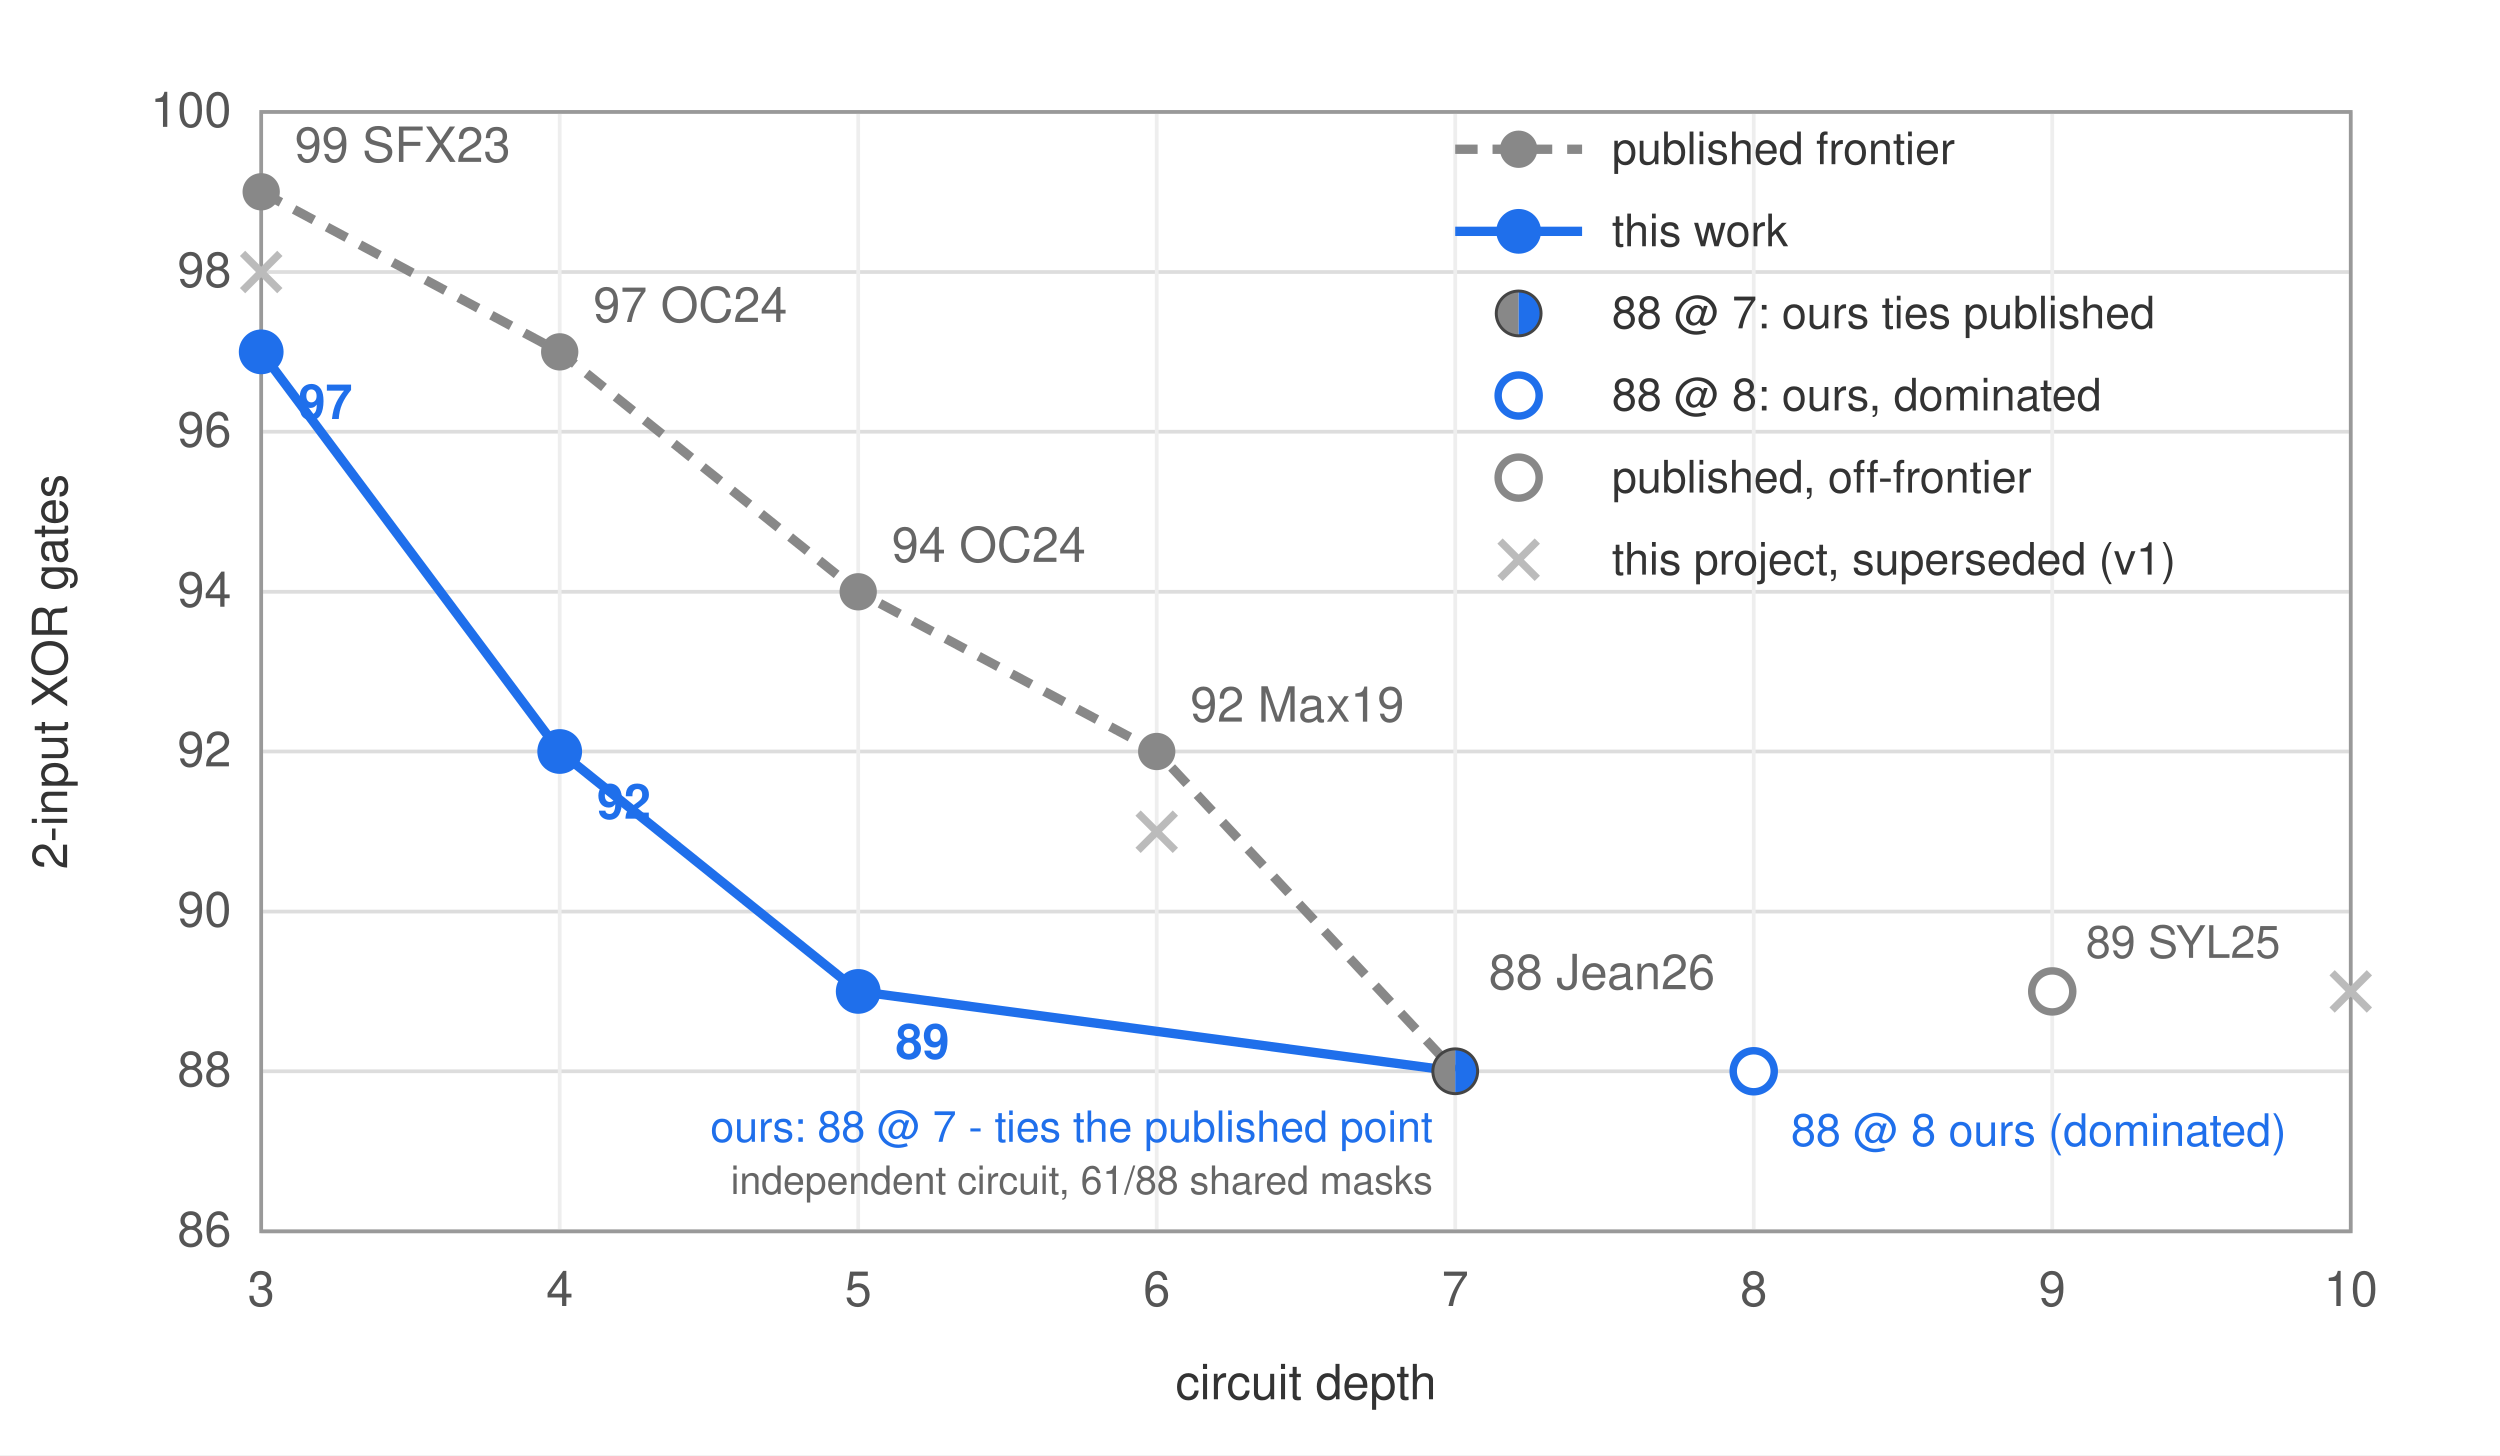
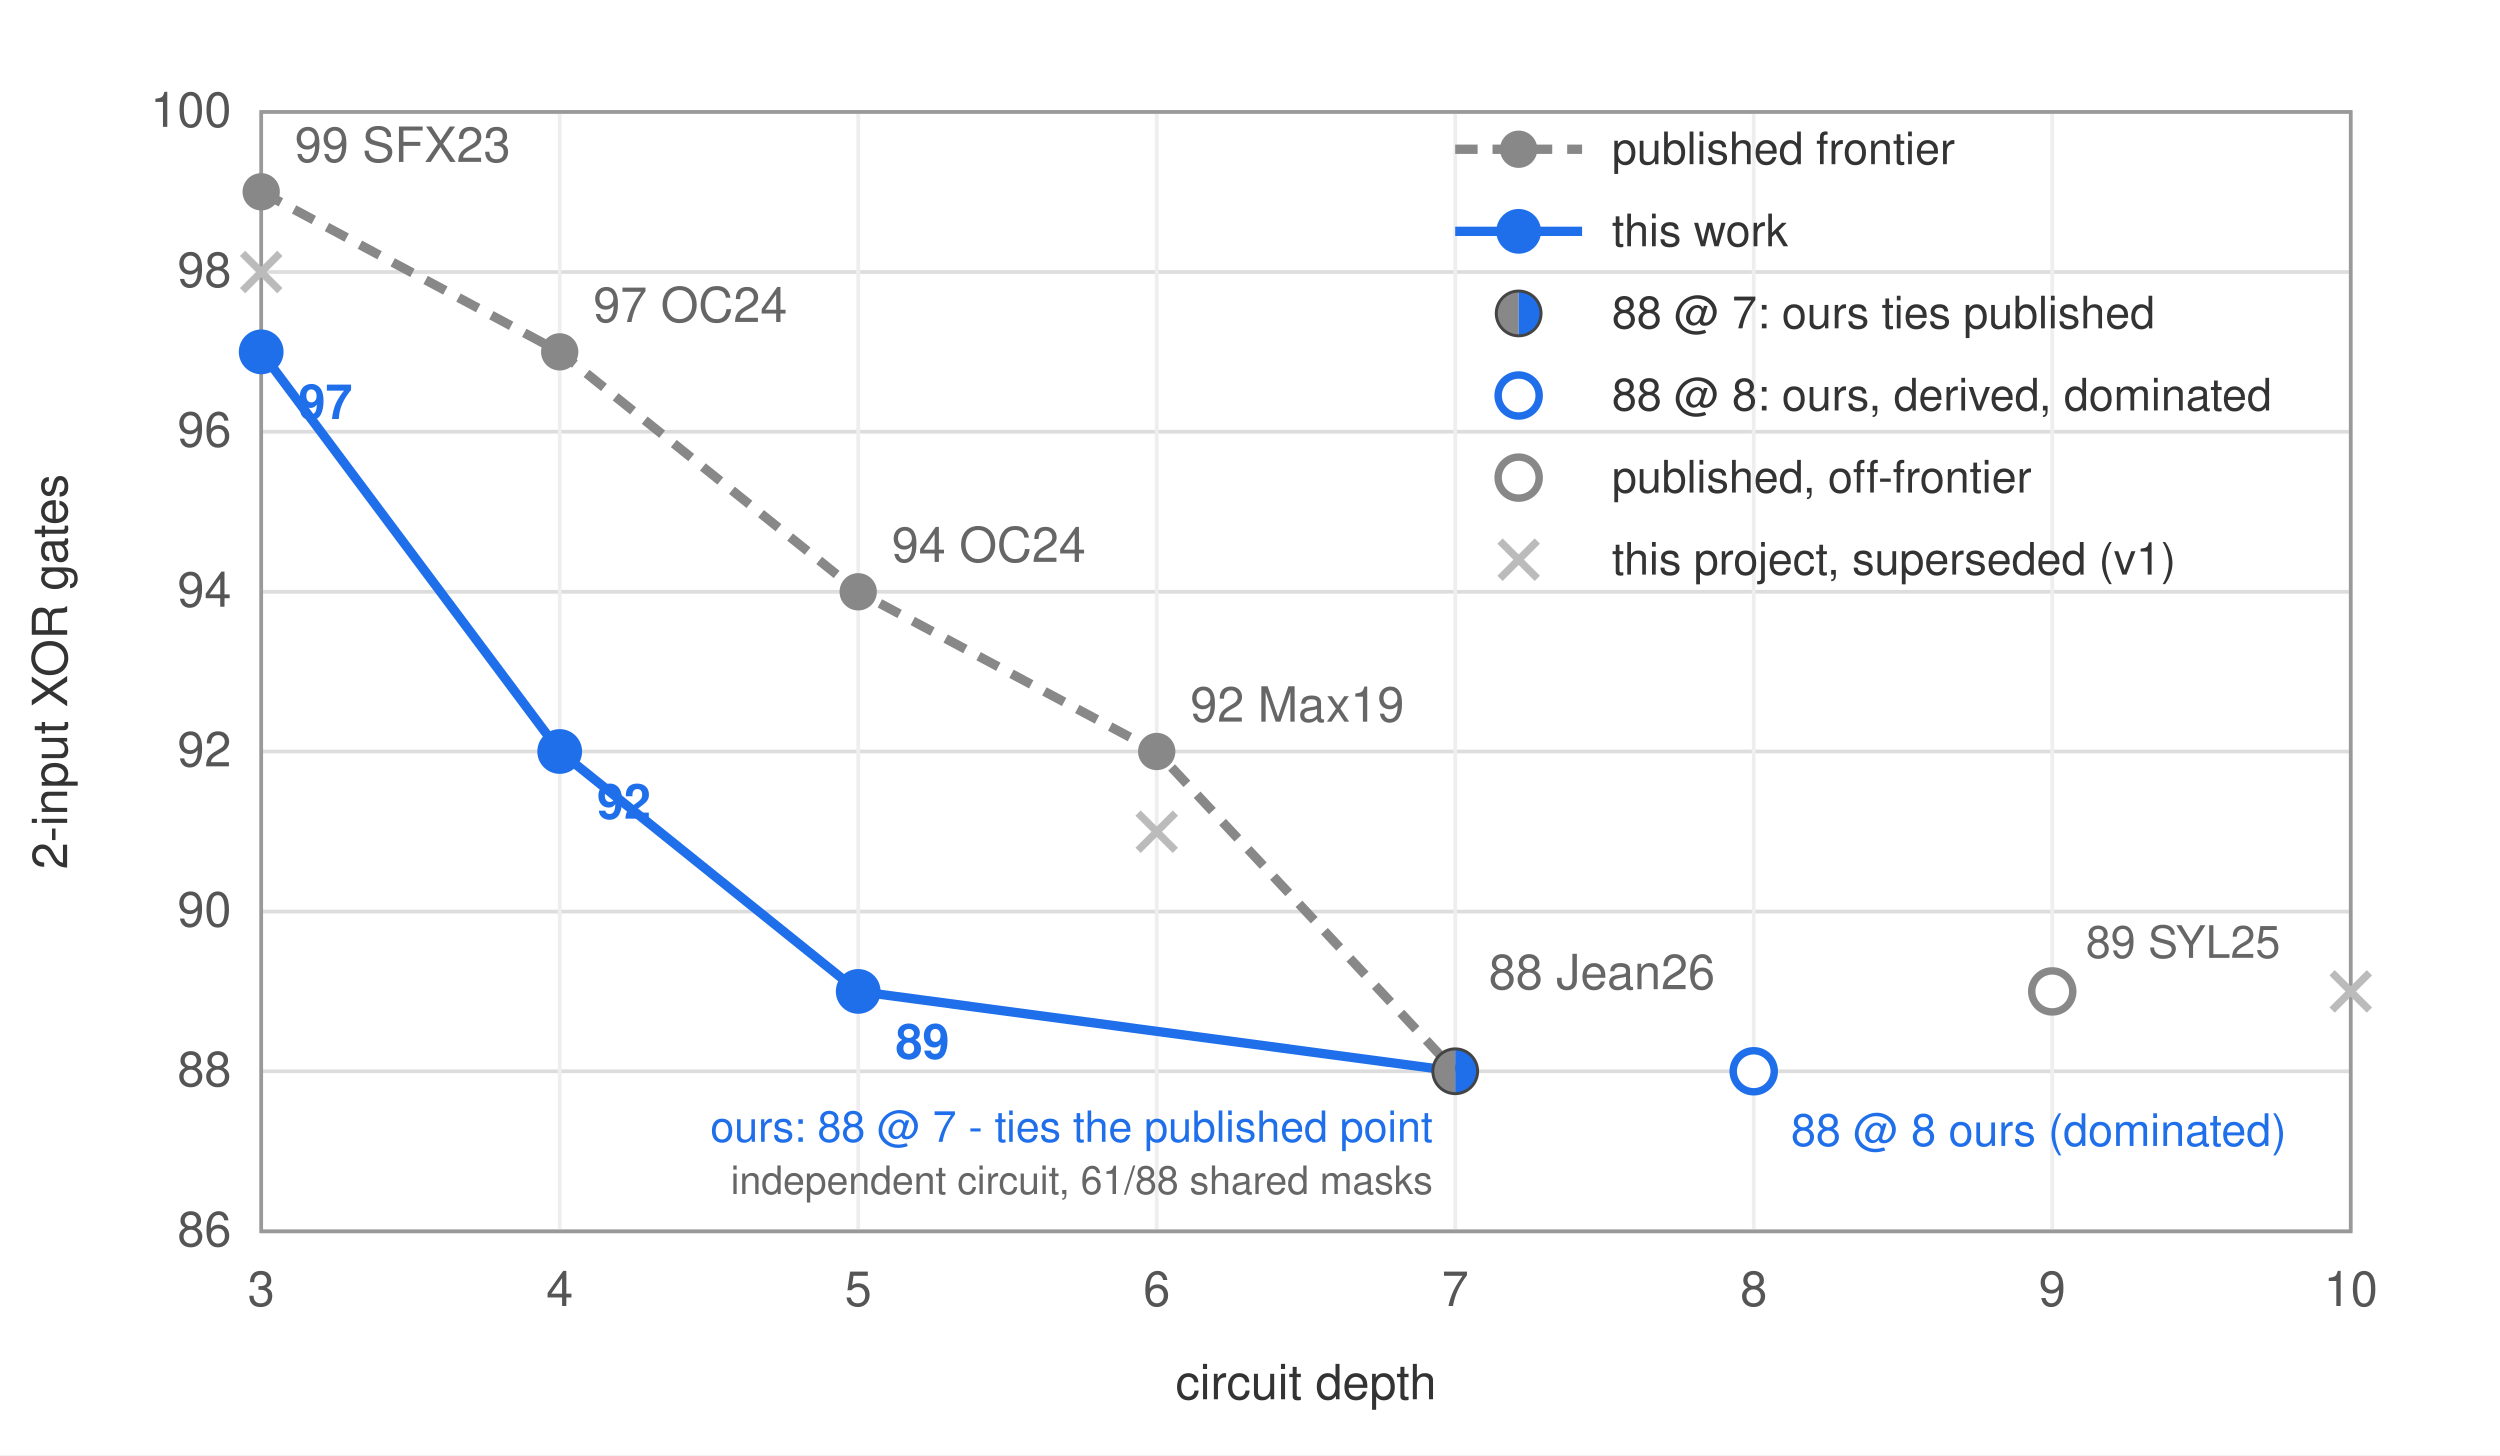
<svg xmlns="http://www.w3.org/2000/svg" viewBox="0 0 670 390" font-family="Helvetica,Arial,sans-serif" font-size="13" role="img" aria-labelledby="ftitle fdesc">
  <rect x="0" y="0" width="670" height="390" fill="white" />
  <line x1="70" y1="330.0" x2="630" y2="330.0" stroke="#dddddd" stroke-width="1" />
  <text x="62" y="334.0" text-anchor="end" fill="#555555">86</text>
  <line x1="70" y1="287.1" x2="630" y2="287.1" stroke="#dddddd" stroke-width="1" />
  <text x="62" y="291.1" text-anchor="end" fill="#555555">88</text>
  <line x1="70" y1="244.3" x2="630" y2="244.3" stroke="#dddddd" stroke-width="1" />
  <text x="62" y="248.3" text-anchor="end" fill="#555555">90</text>
  <line x1="70" y1="201.4" x2="630" y2="201.4" stroke="#dddddd" stroke-width="1" />
  <text x="62" y="205.4" text-anchor="end" fill="#555555">92</text>
  <line x1="70" y1="158.6" x2="630" y2="158.6" stroke="#dddddd" stroke-width="1" />
  <text x="62" y="162.6" text-anchor="end" fill="#555555">94</text>
  <line x1="70" y1="115.7" x2="630" y2="115.7" stroke="#dddddd" stroke-width="1" />
  <text x="62" y="119.7" text-anchor="end" fill="#555555">96</text>
  <line x1="70" y1="72.9" x2="630" y2="72.9" stroke="#dddddd" stroke-width="1" />
  <text x="62" y="76.9" text-anchor="end" fill="#555555">98</text>
  <line x1="70" y1="30.0" x2="630" y2="30.0" stroke="#dddddd" stroke-width="1" />
  <text x="62" y="34.0" text-anchor="end" fill="#555555">100</text>
  <line x1="70.0" y1="30" x2="70.0" y2="330" stroke="#eeeeee" stroke-width="1" />
  <text x="70.0" y="350" text-anchor="middle" fill="#555555">3</text>
  <line x1="150.0" y1="30" x2="150.0" y2="330" stroke="#eeeeee" stroke-width="1" />
  <text x="150.0" y="350" text-anchor="middle" fill="#555555">4</text>
  <line x1="230.0" y1="30" x2="230.0" y2="330" stroke="#eeeeee" stroke-width="1" />
  <text x="230.0" y="350" text-anchor="middle" fill="#555555">5</text>
  <line x1="310.0" y1="30" x2="310.0" y2="330" stroke="#eeeeee" stroke-width="1" />
  <text x="310.0" y="350" text-anchor="middle" fill="#555555">6</text>
  <line x1="390.0" y1="30" x2="390.0" y2="330" stroke="#eeeeee" stroke-width="1" />
  <text x="390.0" y="350" text-anchor="middle" fill="#555555">7</text>
  <line x1="470.0" y1="30" x2="470.0" y2="330" stroke="#eeeeee" stroke-width="1" />
  <text x="470.0" y="350" text-anchor="middle" fill="#555555">8</text>
  <line x1="550.0" y1="30" x2="550.0" y2="330" stroke="#eeeeee" stroke-width="1" />
  <text x="550.0" y="350" text-anchor="middle" fill="#555555">9</text>
  <line x1="630.0" y1="30" x2="630.0" y2="330" stroke="#eeeeee" stroke-width="1" />
  <text x="630.0" y="350" text-anchor="middle" fill="#555555">10</text>
  <rect x="70" y="30" width="560" height="300" fill="none" stroke="#999999" />
  <text x="350" y="375" text-anchor="middle" fill="#333333">circuit depth</text>
  <text x="18" y="180" text-anchor="middle" fill="#333333" transform="rotate(-90 18 180)">2-input XOR gates</text>
  <polyline points="70.0,51.4 150.0,94.3 230.0,158.6 310.0,201.4 390.0,287.1" fill="none" stroke="#888888" stroke-width="2.5" stroke-dasharray="6,4" />
  <circle cx="70.0" cy="51.4" r="5" fill="#888888" />
  <text x="79.0" y="43.4" fill="#666666">99 SFX23</text>
  <circle cx="150.0" cy="94.3" r="5" fill="#888888" />
  <text x="159.0" y="86.3" fill="#666666">97 OC24</text>
  <circle cx="230.0" cy="158.6" r="5" fill="#888888" />
  <text x="239.0" y="150.6" fill="#666666">94 OC24</text>
  <circle cx="310.0" cy="201.4" r="5" fill="#888888" />
  <text x="319.0" y="193.4" fill="#666666">92 Max19</text>
  <text x="399.0" y="265.1" fill="#666666">88 Jean26</text>
  <circle cx="550.0" cy="265.7" r="5.5" fill="#ffffff" stroke="#888888" stroke-width="2" />
  <text x="559.0" y="256.7" font-size="12" fill="#666666">89 SYL25</text>
  <path d="M65.0 67.9 L75.0 77.9 M65.0 77.9 L75.0 67.9" stroke="#bbbbbb" stroke-width="2" />
  <path d="M305.0 217.9 L315.0 227.9 M305.0 227.9 L315.0 217.9" stroke="#bbbbbb" stroke-width="2" />
  <path d="M625.0 260.7 L635.0 270.7 M625.0 270.7 L635.0 260.7" stroke="#bbbbbb" stroke-width="2" />
  <polyline points="70.0,94.3 150.0,201.4 230.0,265.7 390.0,287.1" fill="none" stroke="#1f6feb" stroke-width="2.5" />
  <circle cx="70.0" cy="94.3" r="6" fill="#1f6feb" />
  <text x="80.0" y="112.3" font-weight="bold" fill="#1f6feb">97</text>
  <circle cx="150.0" cy="201.4" r="6" fill="#1f6feb" />
  <text x="160.0" y="219.4" font-weight="bold" fill="#1f6feb">92</text>
  <circle cx="230.0" cy="265.7" r="6" fill="#1f6feb" />
  <text x="240.0" y="283.7" font-weight="bold" fill="#1f6feb">89</text>
  <path d="M390.0 281.1 A6 6 0 0 0 390.0 293.1 Z" fill="#888888" />
  <path d="M390.0 281.1 A6 6 0 0 1 390.0 293.1 Z" fill="#1f6feb" />
  <circle cx="390.0" cy="287.1" r="6" fill="none" stroke="#444444" stroke-width="0.8" />
  <text x="384.0" y="306" text-anchor="end" font-size="11.5" fill="#1f6feb">ours: 88 @ 7 - ties the published point</text>
  <text x="384.0" y="320" text-anchor="end" font-size="10.5" fill="#666666">independent circuit, 61/88 shared masks</text>
  <circle cx="470.0" cy="287.1" r="5.5" fill="#ffffff" stroke="#1f6feb" stroke-width="2" />
  <text x="480.0" y="307.1" font-size="12" fill="#1f6feb">88 @ 8 ours (dominated)</text>
  <line x1="390" y1="40" x2="424" y2="40" stroke="#888888" stroke-width="2.5" stroke-dasharray="6,4" />
  <circle cx="407.0" cy="40.0" r="5" fill="#888888" />
  <text x="432" y="44" font-size="12" fill="#333333">published frontier</text>
  <line x1="390" y1="62" x2="424" y2="62" stroke="#1f6feb" stroke-width="2.5" />
  <circle cx="407.0" cy="62.0" r="6" fill="#1f6feb" />
  <text x="432" y="66" font-size="12" fill="#333333">this work</text>
  <path d="M407.0 78.0 A6 6 0 0 0 407.0 90.0 Z" fill="#888888" />
  <path d="M407.0 78.0 A6 6 0 0 1 407.0 90.0 Z" fill="#1f6feb" />
  <circle cx="407.0" cy="84.0" r="6" fill="none" stroke="#444444" stroke-width="0.8" />
  <text x="432" y="88" font-size="12" fill="#333333">88 @ 7: ours ties published</text>
  <circle cx="407" cy="106" r="5.5" fill="#ffffff" stroke="#1f6feb" stroke-width="2" />
-   <text x="432" y="110" font-size="12" fill="#333333">88 @ 8: ours, dominated</text>
+   <text x="432" y="110" font-size="12" fill="#333333">88 @ 8: ours, derived, dominated</text>
  <circle cx="407" cy="128" r="5.5" fill="#ffffff" stroke="#888888" stroke-width="2" />
  <text x="432" y="132" font-size="12" fill="#333333">published, off-frontier</text>
  <path d="M402.0 145.0 L412.0 155.0 M402.0 155.0 L412.0 145.0" stroke="#bbbbbb" stroke-width="2" />
  <text x="432" y="154" font-size="12" fill="#333333">this project, superseded (v1)</text>
</svg>
